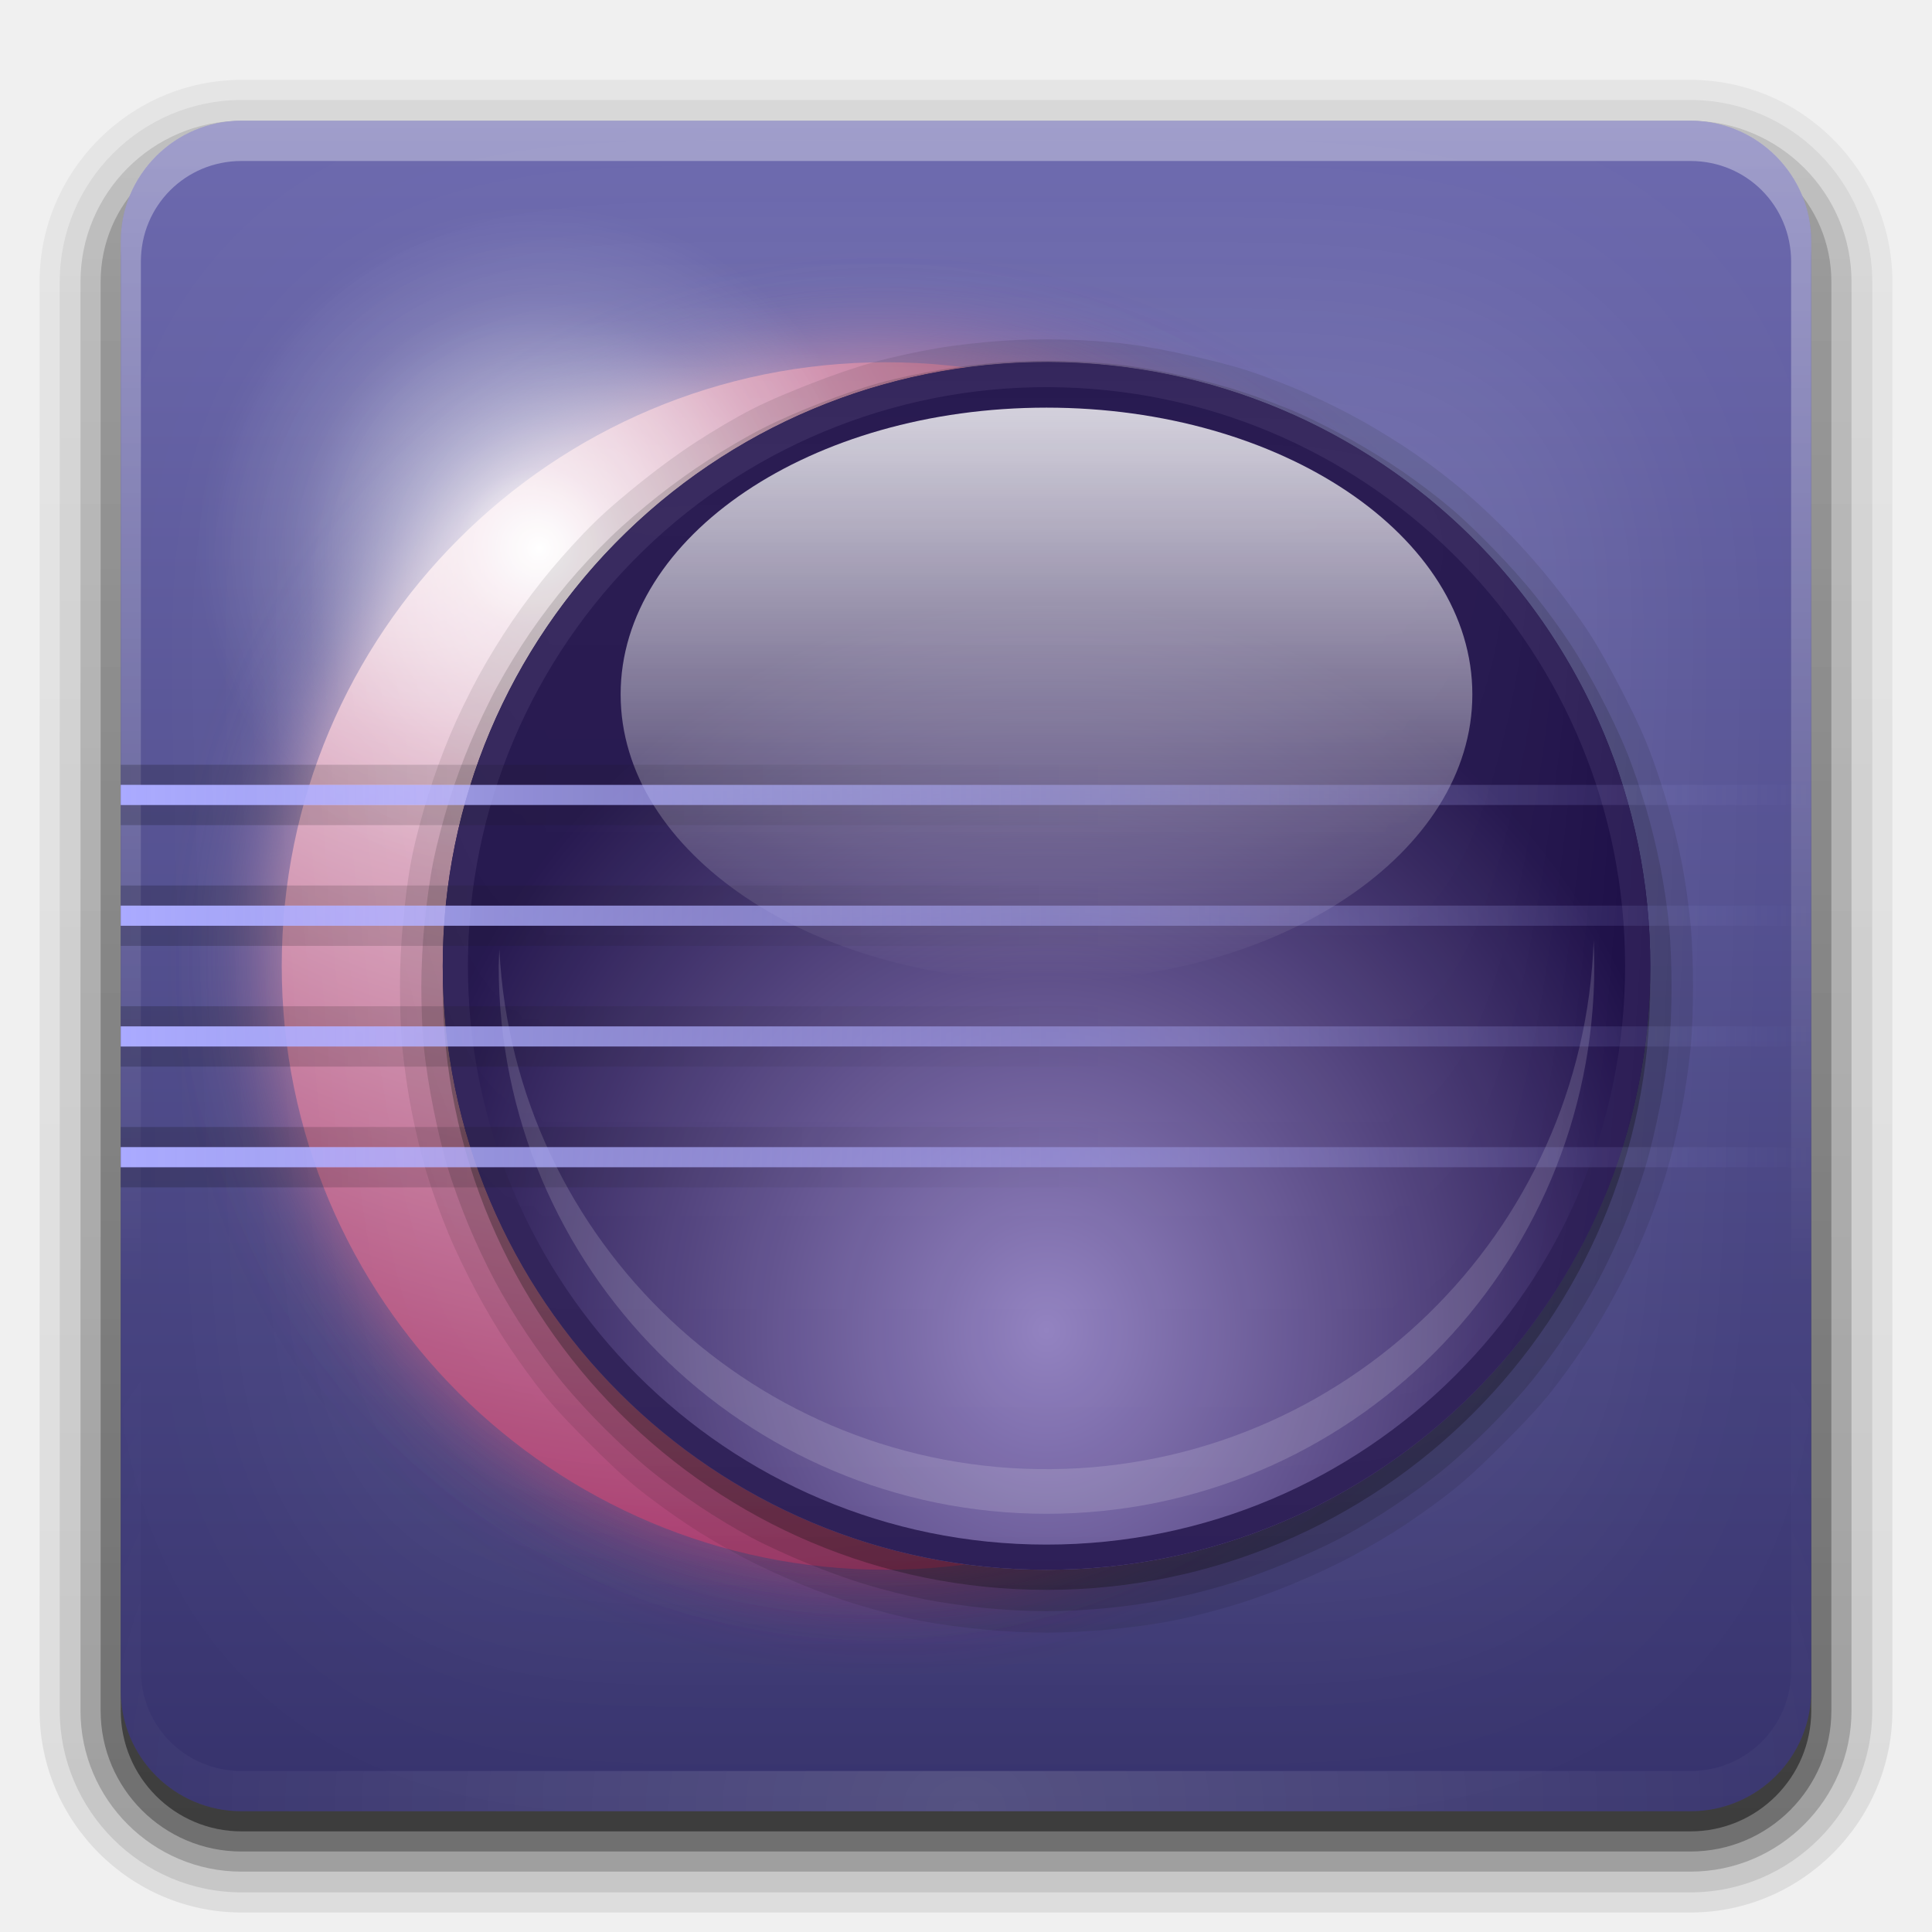
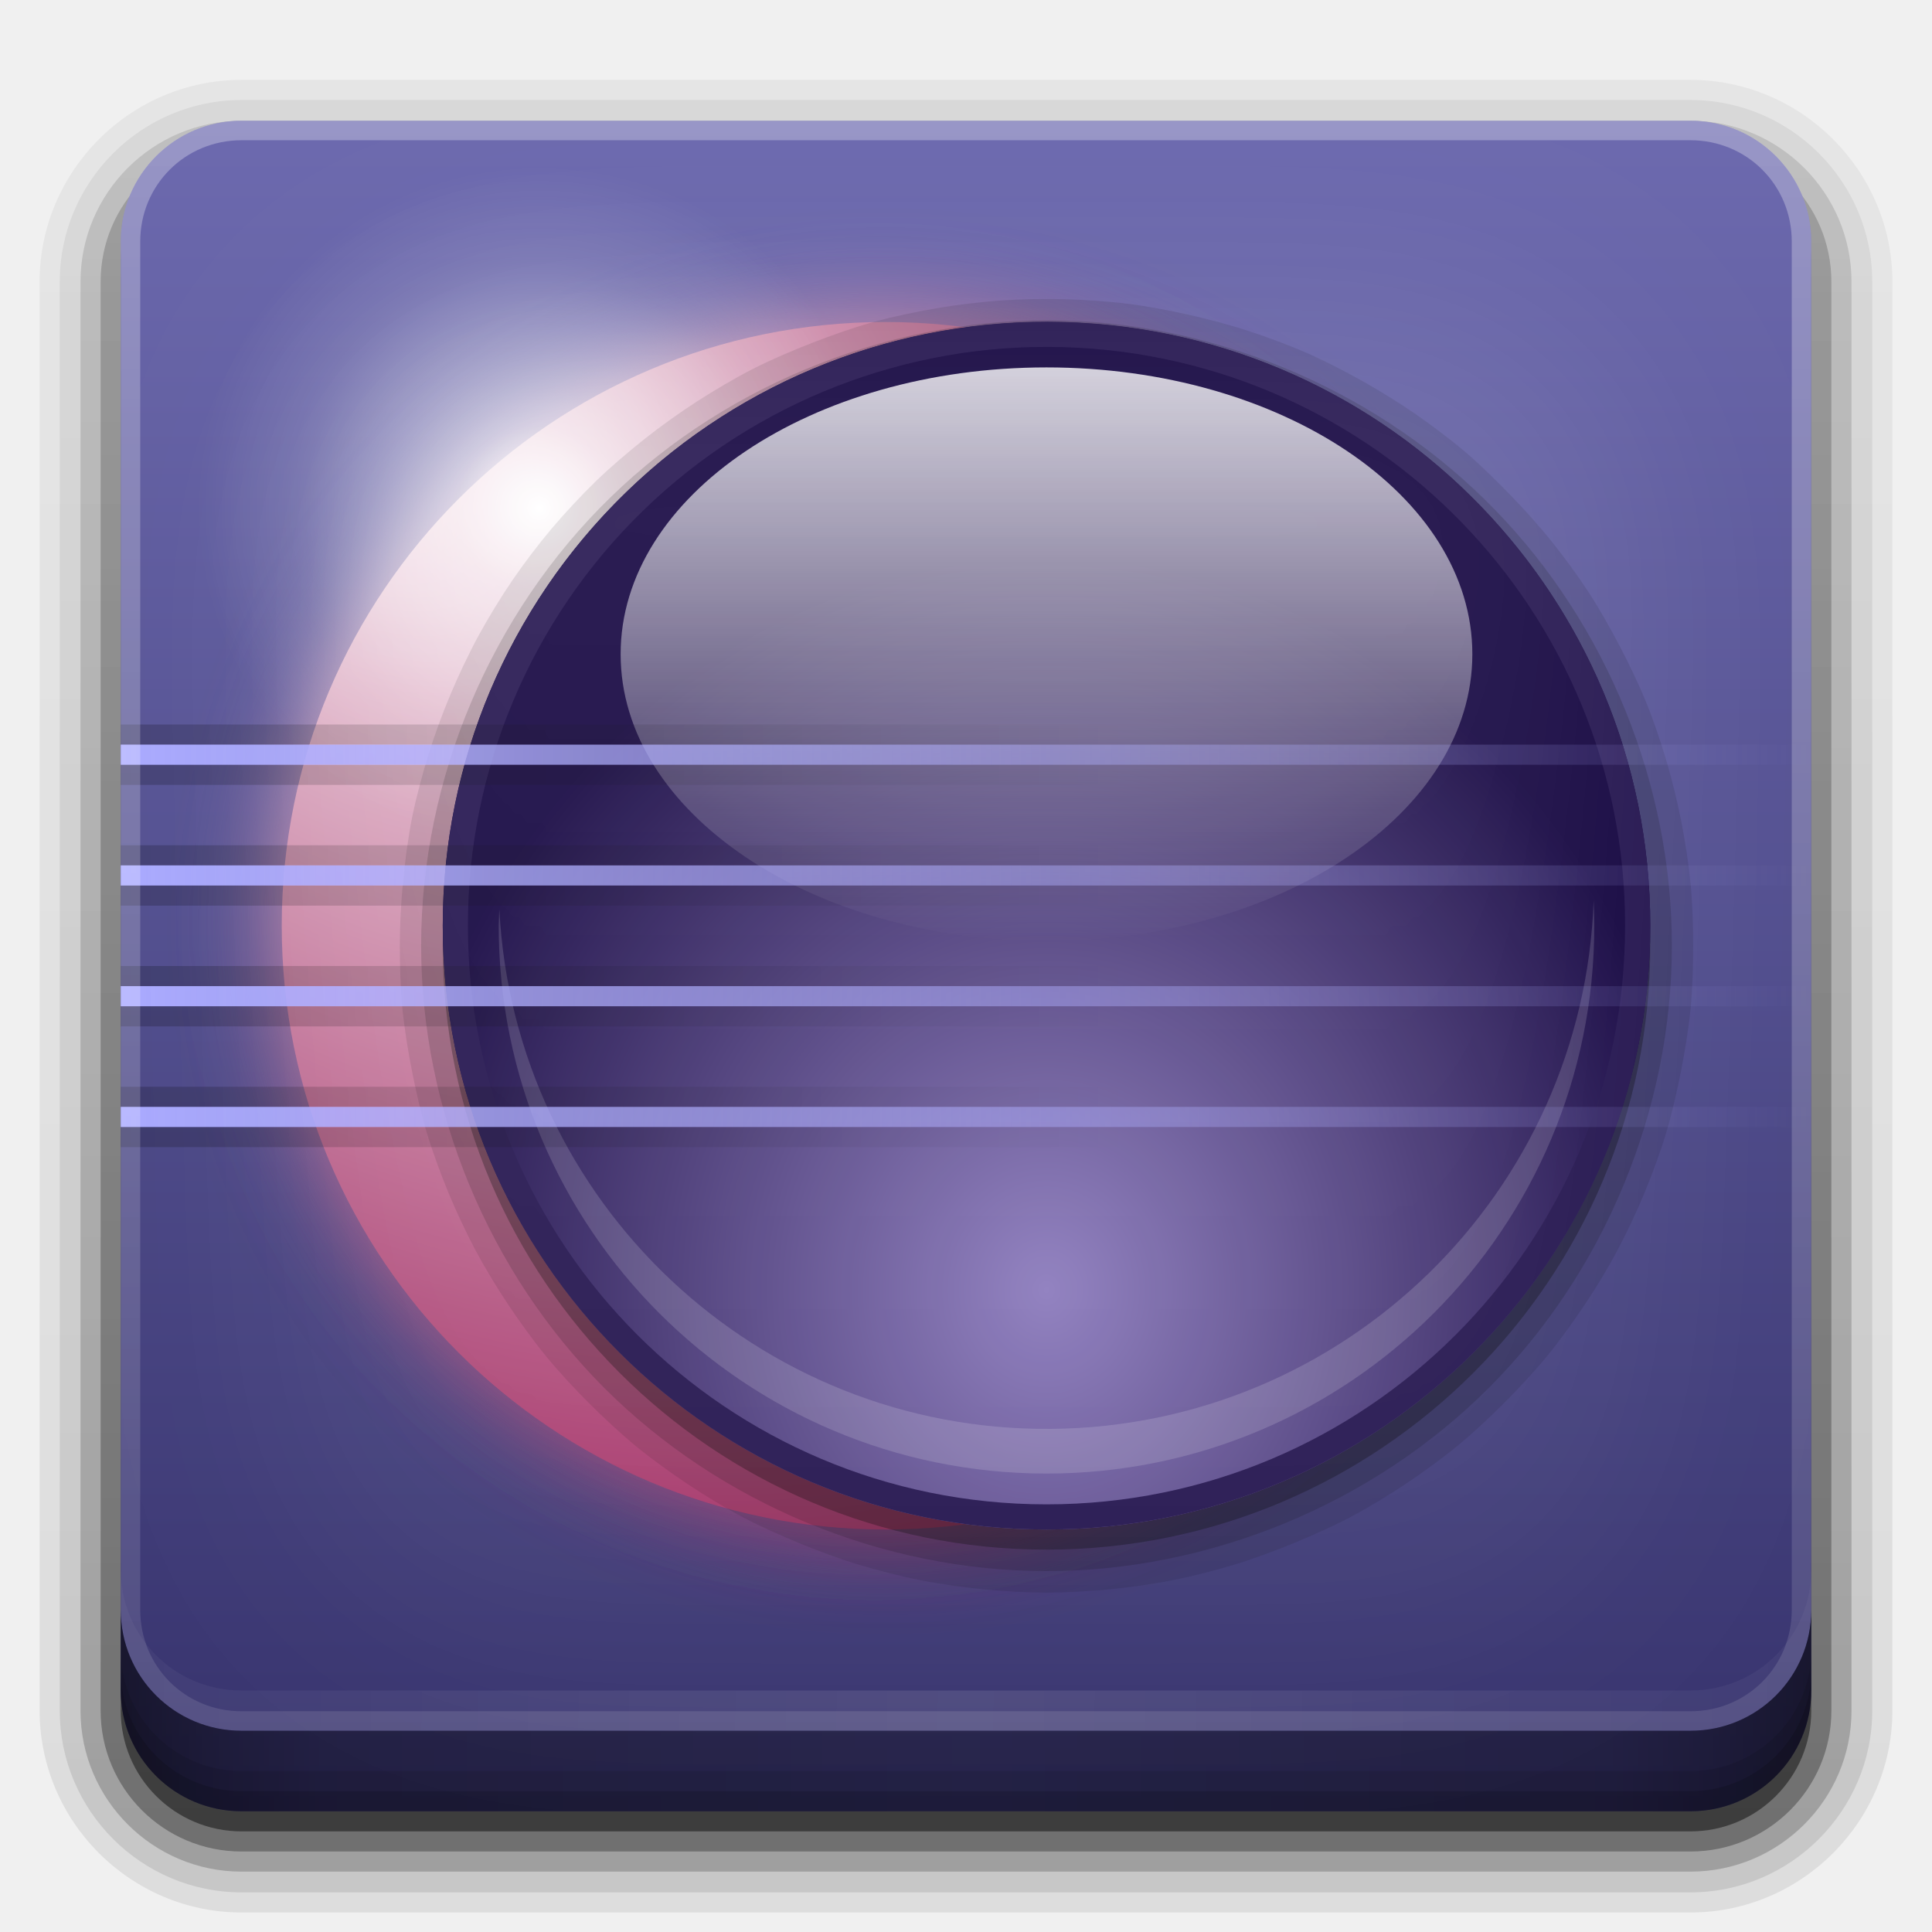
<svg xmlns="http://www.w3.org/2000/svg" xmlns:xlink="http://www.w3.org/1999/xlink" width="96" height="96" id="svg2408" version="1.0">
  <defs id="defs2410">
    <linearGradient id="linearGradient4014">
      <stop style="stop-color:#8c7bbd;stop-opacity:1;" offset="0" id="stop4018" />
      <stop style="stop-color:#150641;stop-opacity:1;" offset="1" id="stop4024" />
    </linearGradient>
    <linearGradient id="linearGradient3919">
      <stop style="stop-color:#aaaaff;stop-opacity:1;" offset="0" id="stop3921" />
      <stop style="stop-color:#aaaaff;stop-opacity:0;" offset="1" id="stop3923" />
    </linearGradient>
    <linearGradient id="linearGradient3864">
      <stop style="stop-color:#ffffff;stop-opacity:1;" offset="0" id="stop3866" />
      <stop id="stop3872" offset="0.24" style="stop-color:#ffffff;stop-opacity:0.574;" />
      <stop style="stop-color:#ffffff;stop-opacity:0.147;" offset="0.687" id="stop3874" />
      <stop id="stop3878" offset="0.742" style="stop-color:#ffffff;stop-opacity:0.109;" />
      <stop style="stop-color:#ffffff;stop-opacity:0;" offset="1" id="stop3868" />
    </linearGradient>
    <linearGradient id="linearGradient3791">
      <stop id="stop3793" offset="0" style="stop-color:#36326c;stop-opacity:1;" />
      <stop id="stop3795" offset="1" style="stop-color:#6d6aaf;stop-opacity:1;" />
    </linearGradient>
    <linearGradient id="ButtonShadow" gradientTransform="scale(1.005865,0.994169)" x1="45.448" y1="92.54" x2="45.448" y2="7.017" gradientUnits="userSpaceOnUse">
      <stop style="stop-color:#000000;stop-opacity:1;" offset="0" id="stop3750" />
      <stop style="stop-color:#000000;stop-opacity:0.588;" offset="1" id="stop3752" />
    </linearGradient>
    <linearGradient id="linearGradient3737">
      <stop style="stop-color:#ffffff;stop-opacity:1;" offset="0" id="stop3739" />
      <stop style="stop-color:#ffffff;stop-opacity:0;" offset="1" id="stop3741" />
    </linearGradient>
    <linearGradient id="linearGradient3700">
      <stop style="stop-color:#2276c5;stop-opacity:1;" offset="0" id="stop3702" />
      <stop style="stop-color:#68baf4;stop-opacity:1;" offset="1" id="stop3704" />
    </linearGradient>
    <linearGradient xlink:href="#linearGradient3700" id="linearGradient3706" x1="48" y1="90" x2="48" y2="5.988" gradientUnits="userSpaceOnUse" />
    <linearGradient xlink:href="#linearGradient3737" id="linearGradient3743" x1="36.357" y1="6" x2="36.357" y2="63.893" gradientUnits="userSpaceOnUse" />
    <filter id="filter3174">
      <feGaussianBlur stdDeviation="1.71" id="feGaussianBlur3176" />
    </filter>
-     <linearGradient xlink:href="#linearGradient3737" id="linearGradient3188" gradientUnits="userSpaceOnUse" x1="36.357" y1="6" x2="36.357" y2="63.893" />
    <filter id="filter3794" x="-0.192" width="1.384" y="-0.192" height="1.384">
      <feGaussianBlur stdDeviation="5.28" id="feGaussianBlur3796" />
    </filter>
    <linearGradient xlink:href="#linearGradient3737" id="linearGradient3613" x1="48" y1="20.221" x2="48" y2="138.661" gradientUnits="userSpaceOnUse" />
-     <radialGradient xlink:href="#linearGradient3737" id="radialGradient3619" cx="48" cy="90.172" fx="48" fy="90.172" r="42" gradientTransform="matrix(1.157313,0,0,0.9959077,-7.551021,0.1971319)" gradientUnits="userSpaceOnUse" />
    <clipPath clipPathUnits="userSpaceOnUse" id="clipPath3613">
      <rect ry="6" rx="6" y="6" x="6" height="84" width="84" id="rect3615" style="fill:#ffffff;fill-opacity:1;fill-rule:nonzero;stroke:none" />
    </clipPath>
    <linearGradient xlink:href="#linearGradient3791" id="linearGradient3617" gradientUnits="userSpaceOnUse" x1="48" y1="90" x2="48" y2="5.988" />
    <linearGradient xlink:href="#ButtonShadow-0" id="linearGradient3788" gradientUnits="userSpaceOnUse" gradientTransform="matrix(1.02381,0,0,1.011905,-1.142857,-98.07143)" x1="32.251" y1="6.132" x2="32.251" y2="90.239" />
    <linearGradient id="ButtonShadow-0" gradientTransform="matrix(1.005865,0,0,0.994169,100,0)" x1="45.448" y1="92.54" x2="45.448" y2="7.017" gradientUnits="userSpaceOnUse">
      <stop style="stop-color:#000000;stop-opacity:1;" offset="0" id="stop3750-8" />
      <stop style="stop-color:#000000;stop-opacity:0.588;" offset="1" id="stop3752-5" />
    </linearGradient>
    <linearGradient xlink:href="#ButtonShadow-0" id="linearGradient3780" gradientUnits="userSpaceOnUse" gradientTransform="matrix(1.02381,0,0,1.011905,-1.142857,-98.07143)" x1="32.251" y1="6.132" x2="32.251" y2="90.239" />
    <linearGradient id="linearGradient2994" gradientTransform="matrix(1.005865,0,0,0.994169,100,0)" x1="45.448" y1="92.54" x2="45.448" y2="7.017" gradientUnits="userSpaceOnUse">
      <stop style="stop-color:#000000;stop-opacity:1;" offset="0" id="stop2996" />
      <stop style="stop-color:#000000;stop-opacity:0.588;" offset="1" id="stop2998" />
    </linearGradient>
    <linearGradient xlink:href="#ButtonShadow-0" id="linearGradient3772" gradientUnits="userSpaceOnUse" gradientTransform="matrix(1.02381,0,0,1.011905,-1.142857,-98.07143)" x1="32.251" y1="6.132" x2="32.251" y2="90.239" />
    <linearGradient id="linearGradient3001" gradientTransform="matrix(1.005865,0,0,0.994169,100,0)" x1="45.448" y1="92.54" x2="45.448" y2="7.017" gradientUnits="userSpaceOnUse">
      <stop style="stop-color:#000000;stop-opacity:1;" offset="0" id="stop3003" />
      <stop style="stop-color:#000000;stop-opacity:0.588;" offset="1" id="stop3005" />
    </linearGradient>
    <linearGradient xlink:href="#ButtonShadow-0" id="linearGradient3725" gradientUnits="userSpaceOnUse" gradientTransform="matrix(1.02381,0,0,1.011905,-1.142857,-98.07143)" x1="32.251" y1="6.132" x2="32.251" y2="90.239" />
    <linearGradient id="linearGradient3008" gradientTransform="matrix(1.005865,0,0,0.994169,100,0)" x1="45.448" y1="92.54" x2="45.448" y2="7.017" gradientUnits="userSpaceOnUse">
      <stop style="stop-color:#000000;stop-opacity:1;" offset="0" id="stop3010" />
      <stop style="stop-color:#000000;stop-opacity:0.588;" offset="1" id="stop3012" />
    </linearGradient>
    <linearGradient xlink:href="#ButtonShadow-0" id="linearGradient3721" gradientUnits="userSpaceOnUse" gradientTransform="translate(0,-97)" x1="32.251" y1="6.132" x2="32.251" y2="90.239" />
    <linearGradient id="linearGradient3015" gradientTransform="matrix(1.005865,0,0,0.994169,100,0)" x1="45.448" y1="92.54" x2="45.448" y2="7.017" gradientUnits="userSpaceOnUse">
      <stop style="stop-color:#000000;stop-opacity:1;" offset="0" id="stop3017" />
      <stop style="stop-color:#000000;stop-opacity:0;" offset="1" id="stop3019" />
    </linearGradient>
    <linearGradient y2="90.239" x2="32.251" y1="6.132" x1="32.251" gradientTransform="matrix(1.02381,0,0,1.011905,-1.142857,-98.07143)" gradientUnits="userSpaceOnUse" id="linearGradient3026" xlink:href="#ButtonShadow-0" />
    <radialGradient gradientTransform="matrix(1.9321,1.82407,-1.01344,1.07346,2.36022,-20.6205)" gradientUnits="userSpaceOnUse" xlink:href="#linearGradient4281" id="radialGradient4279" fy="12.788" fx="7.028" r="20.571" cy="13.351" cx="9.33" />
    <radialGradient gradientTransform="matrix(1.49376,1.39048,-1.00586,1.08057,5.61124,-17.4)" gradientUnits="userSpaceOnUse" xlink:href="#linearGradient4244" id="radialGradient4250" fy="11.953" fx="8.065" r="20.571" cy="12.516" cx="10.367" />
    <linearGradient id="linearGradient3216">
      <stop id="stop3224" offset="0" style="stop-color: rgb(255, 255, 255); stop-opacity: 1;" />
      <stop id="stop3237" offset="0.008" style="stop-color: rgb(211, 191, 234); stop-opacity: 1;" />
      <stop id="stop3239" offset="0.023" style="stop-color: rgb(189, 159, 224); stop-opacity: 1;" />
      <stop id="stop3241" offset="0.033" style="stop-color: rgb(178, 143, 219); stop-opacity: 1;" />
      <stop id="stop3243" offset="0.071" style="stop-color: rgb(173, 135, 216); stop-opacity: 1;" />
      <stop id="stop3245" offset="0.242" style="stop-color: rgb(170, 131, 215); stop-opacity: 1;" />
      <stop id="stop3247" offset="0.246" style="stop-color: rgb(169, 129, 214); stop-opacity: 1;" />
      <stop id="stop3249" offset="0.248" style="stop-color: rgb(168, 128, 214); stop-opacity: 1;" />
      <stop id="stop3251" offset="0.249" style="stop-color: rgb(168, 127, 214); stop-opacity: 1;" />
      <stop id="stop3253" offset="0.25" style="stop-color: rgb(168, 127, 214); stop-opacity: 1;" />
      <stop id="stop3255" offset="0.25" style="stop-color: rgb(168, 127, 214); stop-opacity: 1;" />
      <stop id="stop3257" offset="0.25" style="stop-color: rgb(168, 127, 214); stop-opacity: 1;" />
      <stop id="stop3259" offset="0.25" style="stop-color: rgb(168, 127, 214); stop-opacity: 1;" />
      <stop id="stop3261" offset="0.25" style="stop-color: rgb(168, 127, 214); stop-opacity: 1;" />
      <stop id="stop3263" offset="0.25" style="stop-color: rgb(168, 127, 214); stop-opacity: 1;" />
      <stop id="stop3228" offset="0.25" style="stop-color: rgb(168, 127, 214); stop-opacity: 1;" />
      <stop id="stop3230" offset="0.375" style="stop-color: rgb(125, 63, 193); stop-opacity: 1;" />
      <stop id="stop3232" offset="0.438" style="stop-color: rgb(103, 31, 183); stop-opacity: 1;" />
      <stop id="stop3226" offset="0.5" style="stop-color: rgb(82, 0, 173); stop-opacity: 1;" />
      <stop id="stop3220" offset="1" style="stop-color: rgb(63, 0, 231); stop-opacity: 1;" />
    </linearGradient>
    <linearGradient id="linearGradient4244">
      <stop id="stop4246" offset="0" style="stop-color: rgb(255, 255, 255); stop-opacity: 1;" />
      <stop id="stop4267" offset="0.176" style="stop-color: rgb(175, 167, 198); stop-opacity: 1;" />
      <stop id="stop4261" offset="0.609" style="stop-color:#43477f;stop-opacity:1;" />
      <stop id="stop4270" offset="0.854" style="stop-color:#1a2351;stop-opacity:1;" />
      <stop id="stop4248" offset="1" style="stop-color:#000b2f;stop-opacity:1;" />
    </linearGradient>
    <linearGradient id="linearGradient4281">
      <stop id="stop4283" offset="0" style="stop-color:#f6e5ed;stop-opacity:1;" />
      <stop id="stop4285" offset="1" style="stop-color:#9f275f;stop-opacity:1;" />
    </linearGradient>
    <radialGradient xlink:href="#linearGradient4244" id="radialGradient3009" gradientUnits="userSpaceOnUse" gradientTransform="matrix(1.49376,1.39048,-1.00586,1.08057,5.61124,-17.4)" cx="10.367" cy="12.516" fx="8.065" fy="11.953" r="20.571" />
    <radialGradient xlink:href="#linearGradient4281" id="radialGradient3802" gradientUnits="userSpaceOnUse" gradientTransform="matrix(1.9321,1.82407,-1.01344,1.07346,126.2222,3.554102)" cx="9.33" cy="13.351" fx="7.028" fy="12.788" r="20.571" />
    <radialGradient xlink:href="#linearGradient4281" id="radialGradient3812" cx="19.146" cy="17.848" fx="19.146" fy="17.848" r="20.571" gradientTransform="matrix(1,0,0,0.9722222,0,0.6684297)" gradientUnits="userSpaceOnUse" />
    <radialGradient xlink:href="#linearGradient4244" id="radialGradient3837" gradientUnits="userSpaceOnUse" gradientTransform="matrix(1.49376,1.39048,-1.00586,1.08057,5.61124,-17.4)" cx="10.367" cy="12.516" fx="8.065" fy="11.953" r="20.571" />
    <radialGradient xlink:href="#linearGradient4281" id="radialGradient3839" gradientUnits="userSpaceOnUse" gradientTransform="matrix(2.541948,2.541948,-1.56993,1.56993,26.019,54.95466)" cx="11.912" cy="21.022" fx="11.912" fy="21.022" r="20.571" />
    <radialGradient xlink:href="#linearGradient4281" id="radialGradient3842" gradientUnits="userSpaceOnUse" gradientTransform="matrix(2.1784,2.08572,-1.466879,1.620855,17.18306,-13.81429)" cx="10.367" cy="12.516" fx="8.065" fy="11.953" r="20.571" />
    <radialGradient xlink:href="#linearGradient4244" id="radialGradient3846" gradientUnits="userSpaceOnUse" gradientTransform="matrix(2.1784,2.08572,-1.466879,1.620855,25.18306,-13.81429)" cx="10.367" cy="12.516" fx="8.065" fy="11.953" r="20.571" />
    <clipPath clipPathUnits="userSpaceOnUse" id="clipPath3850">
      <path id="path3852" style="fill:#ff0000;fill-opacity:1" d="M 78,48 A 30,30 0 0 1 18,48 30,30 0 1 1 78,48 z" />
    </clipPath>
-     <filter id="filter3858">
-       <feGaussianBlur stdDeviation="1.8" id="feGaussianBlur3860" />
-     </filter>
    <clipPath clipPathUnits="userSpaceOnUse" id="clipPath3890">
      <path id="path3892" style="fill:#ff0000;stroke:none" d="M 78,-32 A 30,30 0 0 1 18,-32 30,30 0 1 1 78,-32 z" />
    </clipPath>
-     <filter id="filter3894">
-       <feGaussianBlur stdDeviation="1.2" id="feGaussianBlur3896" />
-     </filter>
    <linearGradient xlink:href="#linearGradient3919" id="linearGradient3925" x1="6" y1="48" x2="90" y2="48" gradientUnits="userSpaceOnUse" />
    <linearGradient xlink:href="#linearGradient3015" id="linearGradient3953" gradientUnits="userSpaceOnUse" gradientTransform="translate(0,2)" x1="6" y1="48" x2="56.04" y2="48" />
    <linearGradient xlink:href="#linearGradient3737" id="linearGradient3963" x1="52" y1="19.253" x2="52" y2="52.815" gradientUnits="userSpaceOnUse" gradientTransform="matrix(0.9329919,0,0,0.849062,3.484422,3.906008)" />
    <radialGradient xlink:href="#linearGradient3864" id="radialGradient3965" gradientUnits="userSpaceOnUse" cx="26.786" cy="27.25" fx="26.786" fy="27.25" r="16.964" />
    <radialGradient xlink:href="#linearGradient4244" id="radialGradient3988" gradientUnits="userSpaceOnUse" gradientTransform="matrix(2.1784,2.08572,-1.466879,1.620855,25.18306,-103.8143)" cx="10.367" cy="12.516" fx="8.065" fy="11.953" r="20.571" />
    <linearGradient xlink:href="#linearGradient4244" id="linearGradient3994" gradientUnits="userSpaceOnUse" x1="52" y1="115.473" x2="52" y2="17.995" gradientTransform="matrix(0.8825,0,0,0.8825,6.11,5.639356)" />
    <linearGradient xlink:href="#linearGradient4244" id="linearGradient3998" gradientUnits="userSpaceOnUse" gradientTransform="matrix(0.8825,0,0,0.8825,6.11,2.639356)" x1="52" y1="115.473" x2="52" y2="17.995" />
    <radialGradient xlink:href="#linearGradient4014" id="radialGradient4026" cx="52" cy="66.105" fx="52" fy="66.105" r="30" gradientTransform="matrix(1.092874,-6.8394169e-8,7.6055756e-8,1.215299,-4.829454,-14.23232)" gradientUnits="userSpaceOnUse" />
    <filter id="filter4039">
      <feGaussianBlur stdDeviation="2.4" id="feGaussianBlur4041" />
    </filter>
+     <linearGradient id="linearGradient4390" x1="48" x2="48" y1="88" y2="-40" gradientTransform="matrix(1,0,0,-1,0,92)" gradientUnits="userSpaceOnUse" xlink:href="#linearGradient3737" />
+     <linearGradient id="linearGradient4429" x1="48" x2="112.12" y1="82" y2="82.455" gradientUnits="userSpaceOnUse" spreadMethod="reflect" xlink:href="#linearGradient3737" />
+     <linearGradient id="linearGradient3228" x1="90" x2="48" y1="88" y2="88" gradientUnits="userSpaceOnUse" spreadMethod="reflect">
+       <stop id="stop3894" stop-opacity=".588" offset="0" />
+       <stop id="stop3896" stop-opacity=".471" offset=".118" />
+       <stop id="stop3898" stop-opacity=".392" offset=".238" />
+       <stop id="stop3900" stop-opacity=".314" offset="1" />
+     </linearGradient>
+     <radialGradient xlink:href="#linearGradient4281" id="radialGradient1021" gradientUnits="userSpaceOnUse" gradientTransform="matrix(2.1784,2.08572,-1.466879,1.620855,17.18306,-13.81429)" cx="10.367" cy="12.516" fx="8.065" fy="11.953" r="20.571" />
  </defs>
  <g id="layer2" style="display:none">
    <rect style="opacity:0.9;fill:url(#ButtonShadow);fill-opacity:1;fill-rule:nonzero;stroke:none;filter:url(#filter3174)" id="rect3745" width="86" height="85" x="5" y="7" rx="6" ry="6" />
  </g>
  <g id="layer3">
    <path style="opacity:0.08;fill:url(#linearGradient3026);fill-opacity:1;fill-rule:nonzero;stroke:none;display:inline" id="path3786" d="m 12,-95.031 c -5.511,0 -10.031,4.52 -10.031,10.031 l 0,71 c 0,5.511 4.52,10.031 10.031,10.031 l 72,0 c 5.511,0 10.031,-4.52 10.031,-10.031 l 0,-71 c 0,-5.511 -4.52,-10.031 -10.031,-10.031 l -72,0 z" transform="scale(1,-1)" />
    <path style="opacity:0.1;fill:url(#linearGradient3780);fill-opacity:1;fill-rule:nonzero;stroke:none;display:inline" id="path3778" d="m 12,-94.031 c -4.972,0 -9.031,4.06 -9.031,9.031 l 0,71 c 0,4.972 4.06,9.031 9.031,9.031 l 72,0 c 4.972,0 9.031,-4.06 9.031,-9.031 l 0,-71 c 0,-4.972 -4.06,-9.031 -9.031,-9.031 l -72,0 z" transform="scale(1,-1)" />
    <path style="opacity:0.2;fill:url(#linearGradient3772);fill-opacity:1;fill-rule:nonzero;stroke:none;display:inline" id="path3770" d="m 12,-93 c -4.409,0 -8,3.591 -8,8 l 0,71 c 0,4.409 3.591,8 8,8 l 72,0 c 4.409,0 8,-3.591 8,-8 l 0,-71 c 0,-4.409 -3.591,-8 -8,-8 l -72,0 z" transform="scale(1,-1)" />
    <rect style="opacity:0.3;fill:url(#linearGradient3725);fill-opacity:1;fill-rule:nonzero;stroke:none;display:inline" id="rect3723" width="86" height="85" x="5" y="-92" rx="7" ry="7" transform="scale(1,-1)" />
    <rect transform="scale(1,-1)" ry="6" rx="6" y="-91" x="6" height="84" width="84" id="rect3716" style="opacity:0.45;fill:url(#linearGradient3721);fill-opacity:1;fill-rule:nonzero;stroke:none;display:inline" />
  </g>
  <g id="layer1">
    <rect style="fill:url(#linearGradient3617);fill-opacity:1;fill-rule:nonzero;stroke:none" id="rect2419" width="84" height="84" x="6" y="6" rx="6" ry="6" />
-     <path d="M 74,48 A 30,30 0 0 1 14,48 30,30 0 1 1 74,48 z" style="fill:url(#radialGradient3842);fill-opacity:1;filter:url(#filter4039)" id="path3015" />
-     <path id="path4043" style="fill:url(#radialGradient3842);fill-opacity:1;" d="M 74,48 A 30,30 0 0 1 14,48 30,30 0 1 1 74,48 z" />
-     <path style="opacity:0.35;fill:url(#linearGradient3188);fill-opacity:1;fill-rule:nonzero;stroke:none" d="M 12,6 C 8.676,6 6,8.676 6,12 l 0,2 0,68 0,2 c 0,0.335 0.041,0.651 0.094,0.969 0.049,0.296 0.097,0.597 0.188,0.875 0.01,0.03 0.021,0.064 0.031,0.094 0.099,0.288 0.235,0.547 0.375,0.812 0.145,0.274 0.316,0.536 0.5,0.781 0.184,0.246 0.374,0.473 0.594,0.688 0.44,0.428 0.943,0.815 1.5,1.094 0.279,0.14 0.573,0.247 0.875,0.344 -0.256,-0.1 -0.487,-0.236 -0.719,-0.375 -0.007,-0.004 -0.024,0.004 -0.031,0 -0.032,-0.019 -0.062,-0.043 -0.094,-0.062 -0.12,-0.077 -0.231,-0.164 -0.344,-0.25 -0.106,-0.081 -0.213,-0.161 -0.312,-0.25 C 8.478,88.557 8.309,88.373 8.156,88.188 8.049,88.057 7.938,87.922 7.844,87.781 7.819,87.743 7.805,87.695 7.781,87.656 7.716,87.553 7.651,87.452 7.594,87.344 7.493,87.149 7.388,86.928 7.312,86.719 7.305,86.697 7.289,86.678 7.281,86.656 7.249,86.564 7.245,86.469 7.219,86.375 7.188,86.268 7.148,86.172 7.125,86.062 7.052,85.721 7,85.364 7,85 L 7,83 7,15 7,13 C 7,10.218 9.218,8 12,8 l 2,0 68,0 2,0 c 2.782,0 5,2.218 5,5 l 0,2 0,68 0,2 c 0,0.364 -0.052,0.721 -0.125,1.062 -0.044,0.207 -0.088,0.398 -0.156,0.594 -0.008,0.022 -0.023,0.041 -0.031,0.062 -0.063,0.174 -0.138,0.367 -0.219,0.531 -0.042,0.083 -0.079,0.17 -0.125,0.25 -0.055,0.097 -0.127,0.188 -0.188,0.281 -0.094,0.141 -0.205,0.276 -0.312,0.406 -0.143,0.174 -0.303,0.347 -0.469,0.5 -0.011,0.01 -0.02,0.021 -0.031,0.031 -0.138,0.126 -0.285,0.234 -0.438,0.344 -0.103,0.073 -0.204,0.153 -0.312,0.219 -0.007,0.004 -0.024,-0.004 -0.031,0 -0.232,0.139 -0.463,0.275 -0.719,0.375 0.302,-0.097 0.596,-0.204 0.875,-0.344 0.557,-0.279 1.06,-0.666 1.5,-1.094 0.22,-0.214 0.409,-0.442 0.594,-0.688 0.184,-0.246 0.355,-0.508 0.5,-0.781 0.14,-0.265 0.276,-0.525 0.375,-0.812 0.01,-0.031 0.021,-0.063 0.031,-0.094 0.09,-0.278 0.139,-0.579 0.188,-0.875 C 89.959,84.651 90,84.335 90,84 l 0,-2 0,-68 0,-2 C 90,8.676 87.324,6 84,6 L 12,6 z" id="rect3728" />
-     <path id="path3615" d="M 12,90 C 8.676,90 6,87.324 6,84 L 6,82 6,14 6,12 c 0,-0.335 0.041,-0.651 0.094,-0.969 0.049,-0.296 0.097,-0.597 0.188,-0.875 C 6.291,10.126 6.302,10.093 6.312,10.062 6.411,9.775 6.547,9.515 6.688,9.25 6.832,8.976 7.003,8.714 7.188,8.469 7.372,8.223 7.561,7.995 7.781,7.781 8.221,7.353 8.724,6.967 9.281,6.688 9.56,6.548 9.855,6.441 10.156,6.344 9.9,6.444 9.67,6.58 9.438,6.719 c -0.007,0.004 -0.024,-0.004 -0.031,0 -0.032,0.019 -0.062,0.043 -0.094,0.062 -0.12,0.077 -0.231,0.164 -0.344,0.25 -0.106,0.081 -0.213,0.161 -0.312,0.25 C 8.478,7.443 8.309,7.627 8.156,7.812 8.049,7.943 7.938,8.078 7.844,8.219 7.819,8.257 7.805,8.305 7.781,8.344 7.716,8.447 7.651,8.548 7.594,8.656 7.493,8.851 7.388,9.072 7.312,9.281 7.305,9.303 7.289,9.322 7.281,9.344 7.249,9.436 7.245,9.531 7.219,9.625 7.188,9.732 7.148,9.828 7.125,9.938 7.052,10.279 7,10.636 7,11 l 0,2 0,68 0,2 c 0,2.782 2.218,5 5,5 l 2,0 68,0 2,0 c 2.782,0 5,-2.218 5,-5 l 0,-2 0,-68 0,-2 C 89,10.636 88.948,10.279 88.875,9.938 88.831,9.731 88.787,9.54 88.719,9.344 88.711,9.322 88.695,9.303 88.688,9.281 88.625,9.108 88.549,8.914 88.469,8.75 88.427,8.667 88.39,8.58 88.344,8.5 88.289,8.403 88.217,8.312 88.156,8.219 88.062,8.078 87.951,7.943 87.844,7.812 87.701,7.638 87.541,7.466 87.375,7.312 87.364,7.302 87.355,7.291 87.344,7.281 87.205,7.156 87.059,7.047 86.906,6.938 86.804,6.864 86.702,6.784 86.594,6.719 c -0.007,-0.004 -0.024,0.004 -0.031,0 -0.232,-0.139 -0.463,-0.275 -0.719,-0.375 0.302,0.097 0.596,0.204 0.875,0.344 0.557,0.279 1.06,0.666 1.5,1.094 0.22,0.214 0.409,0.442 0.594,0.688 0.184,0.246 0.355,0.508 0.5,0.781 0.14,0.265 0.276,0.525 0.375,0.812 0.01,0.031 0.021,0.063 0.031,0.094 0.09,0.278 0.139,0.579 0.188,0.875 C 89.959,11.349 90,11.665 90,12 l 0,2 0,68 0,2 c 0,3.324 -2.676,6 -6,6 l -72,0 z" style="opacity:0.15;fill:url(#radialGradient3619);fill-opacity:1;fill-rule:nonzero;stroke:none" />
    <g style="display:inline" id="layer1-2" transform="translate(25.75089,24.23809)" />
    <path id="path4277" style="fill:url(#radialGradient3802);fill-opacity:1;display:inline" d="m 168.433,47.984 a 20.571,20 0 0 1 -41.143,0 20.571,20 0 1 1 41.143,0 z" />
    <g style="display:inline" id="layer2-1" transform="translate(125.7509,24.23809)">
      <path d="m 44.571,23.81 a 20.571,20 0 1 1 -41.143,0 20.571,20 0 1 1 41.143,0 z" transform="translate(1.01587,0.253968)" style="fill:url(#radialGradient3009);fill-opacity:1" id="path4242" />
    </g>
    <g style="display:inline" id="layer4" transform="translate(125.7509,24.23809)">
      <path d="m 4.873,19.62 41.764,0" style="fill:#acbde1;fill-opacity:1;fill-rule:evenodd;stroke:#acbde1;stroke-width:0.718px;stroke-linecap:butt;stroke-linejoin:miter;stroke-opacity:1" id="path6086" />
      <path d="m 4.48,22.657 42.154,0" style="fill:#acbde1;fill-opacity:1;fill-rule:evenodd;stroke:#acbde1;stroke-width:0.722px;stroke-linecap:butt;stroke-linejoin:miter;stroke-opacity:1;display:inline" id="path6109" />
      <path d="m 4.494,25.669 42.154,0" style="fill:#acbde1;fill-opacity:1;fill-rule:evenodd;stroke:#acbde1;stroke-width:0.722px;stroke-linecap:butt;stroke-linejoin:miter;stroke-opacity:1;display:inline" id="path6111" />
      <path d="m 4.898,28.672 41.772,0" style="fill:#acbde1;fill-opacity:1;fill-rule:evenodd;stroke:#acbde1;stroke-width:0.718px;stroke-linecap:butt;stroke-linejoin:miter;stroke-opacity:1;display:inline" id="path6113" />
    </g>
-     <path style="color:#000000;fill:url(#radialGradient3965);fill-opacity:1;fill-rule:nonzero;stroke:none;stroke-width:1;marker:none;visibility:visible;display:inline;overflow:visible;enable-background:accumulate" id="path3862" d="m 43.75,27.25 a 16.964,16.964 0 1 1 -33.929,0 16.964,16.964 0 1 1 33.929,0 z" />
-     <path style="opacity:0.1;fill:#000000;fill-opacity:1" id="path3908" d="m 48.938,16.875 c -1.006,-0.029 -2.181,-0.009 -3.188,0.062 -1.005,0.071 -2.224,0.203 -3.219,0.375 -0.976,0.168 -2.137,0.413 -3.125,0.688 -0.987,0.274 -2.107,0.672 -3.031,1.031 -0.925,0.36 -2.056,0.817 -2.969,1.281 -0.91,0.463 -1.944,1.087 -2.781,1.625 -0.849,0.545 -1.805,1.249 -2.594,1.875 -0.777,0.617 -1.703,1.38 -2.438,2.094 -0.723,0.702 -1.538,1.603 -2.188,2.375 -0.649,0.771 -1.369,1.731 -1.938,2.562 -0.57,0.834 -1.205,1.866 -1.688,2.75 -0.488,0.893 -1.017,1.986 -1.406,2.906 -0.391,0.926 -0.796,2.035 -1.094,3 -0.294,0.952 -0.61,2.094 -0.812,3.094 -0.204,1.009 -0.339,2.236 -0.438,3.219 -0.1,1.001 -0.157,2.178 -0.156,3.188 2.5e-4,0.97 0.026,2.123 0.125,3.125 0.099,0.999 0.278,2.199 0.469,3.156 0.19,0.952 0.457,2.098 0.75,3.062 0.29,0.955 0.688,2.033 1.062,2.938 0.378,0.913 0.907,2 1.375,2.875 0.468,0.876 1.047,1.87 1.594,2.688 0.544,0.813 1.24,1.789 1.875,2.562 0.636,0.775 1.465,1.622 2.156,2.312 0.69,0.69 1.537,1.52 2.312,2.156 0.774,0.635 1.749,1.331 2.562,1.875 0.818,0.546 1.811,1.125 2.688,1.594 0.893,0.477 1.982,0.974 2.875,1.344 0.904,0.374 1.982,0.773 2.938,1.062 0.943,0.286 2.087,0.587 3.062,0.781 0.98,0.195 2.18,0.341 3.156,0.438 0.979,0.096 2.131,0.156 3.125,0.156 0.994,0 2.146,-0.06 3.125,-0.156 0.976,-0.096 2.177,-0.243 3.156,-0.438 0.975,-0.194 2.12,-0.495 3.062,-0.781 0.955,-0.29 2.033,-0.688 2.938,-1.062 0.893,-0.37 1.982,-0.866 2.875,-1.344 0.877,-0.468 1.87,-1.048 2.688,-1.594 0.814,-0.544 1.789,-1.24 2.562,-1.875 0.775,-0.636 1.622,-1.466 2.312,-2.156 0.691,-0.691 1.52,-1.538 2.156,-2.312 0.635,-0.774 1.331,-1.749 1.875,-2.562 0.547,-0.818 1.125,-1.812 1.594,-2.688 0.468,-0.875 0.997,-1.962 1.375,-2.875 0.375,-0.905 0.773,-1.983 1.062,-2.938 0.293,-0.965 0.56,-2.11 0.75,-3.062 C 79.722,54.324 79.901,53.124 80,52.125 80.099,51.123 80.125,49.97 80.125,49 80.125,48.042 80.094,46.888 80,45.906 c -0.094,-0.974 -0.254,-2.118 -0.438,-3.062 -0.186,-0.953 -0.473,-2.098 -0.75,-3.031 -0.273,-0.919 -0.631,-1.996 -1,-2.906 -0.371,-0.916 -0.901,-1.966 -1.344,-2.812 -0.444,-0.85 -0.994,-1.863 -1.531,-2.688 -0.534,-0.818 -1.21,-1.715 -1.812,-2.469 -0.613,-0.767 -1.392,-1.653 -2.062,-2.344 -0.659,-0.678 -1.49,-1.48 -2.25,-2.125 -0.747,-0.634 -1.647,-1.326 -2.438,-1.875 -0.804,-0.559 -1.814,-1.184 -2.656,-1.656 -0.836,-0.469 -1.85,-0.979 -2.75,-1.375 -0.901,-0.396 -1.995,-0.825 -2.906,-1.125 -0.932,-0.307 -2.032,-0.57 -2.969,-0.781 -0.936,-0.211 -2.087,-0.439 -3.062,-0.562 C 51.057,16.971 49.898,16.903 48.938,16.875 z" transform="translate(4,0)" />
    <g style="display:inline" id="g3831" transform="matrix(1.458333,0,0,1.5,11.51852,101.9048)">
      <path d="m 44.571,23.81 a 20.571,20 0 1 1 -41.143,0 20.571,20 0 1 1 41.143,0 z" transform="translate(1.01587,0.253968)" style="fill:url(#radialGradient3837);fill-opacity:1" id="path3833" />
    </g>
    <path id="path3835" d="m 48.875,108 c -7.999,-0.233 -16.042,2.895 -21.781,8.471 C 21.355,122.048 17.997,129.998 18,138 c 0.017,8.073 3.458,16.083 9.301,21.653 5.844,5.57 14.01,8.623 22.074,8.253 -6.707,-0.461 -13.216,-3.885 -17.823,-9.375 C 26.945,153.041 24.29,145.542 24.281,138 c 0.003,-7.569 2.674,-15.097 7.307,-20.597 4.633,-5.5 11.179,-8.914 17.912,-9.341 -0.208,-0.023 -0.416,-0.044 -0.625,-0.062 z" style="fill:url(#radialGradient3839);fill-opacity:1" />
-     <path d="M 82,49 A 30,30 0 0 1 22,49 30,30 0 1 1 82,49 z" style="opacity:0.3;fill:#000000;fill-opacity:1" id="path3898" />
-     <path style="opacity:0.15;fill:#000000;fill-opacity:1" id="path3904" d="m 48.906,17.938 c -0.964,-0.028 -2.132,-0.006 -3.094,0.062 -0.962,0.068 -2.143,0.211 -3.094,0.375 -0.95,0.164 -2.102,0.398 -3.031,0.656 -0.929,0.258 -2.039,0.65 -2.938,1 -0.899,0.35 -1.984,0.812 -2.844,1.25 -0.859,0.438 -1.876,1.041 -2.688,1.562 -0.811,0.521 -1.776,1.213 -2.531,1.812 -0.755,0.6 -1.652,1.359 -2.344,2.031 -0.692,0.672 -1.504,1.543 -2.125,2.281 -0.621,0.738 -1.331,1.673 -1.875,2.469 -0.544,0.796 -1.163,1.81 -1.625,2.656 -0.462,0.846 -0.968,1.924 -1.344,2.812 -0.375,0.888 -0.778,1.985 -1.062,2.906 -0.285,0.921 -0.59,2.055 -0.781,3 -0.191,0.945 -0.342,2.134 -0.438,3.094 -0.096,0.96 -0.157,2.129 -0.156,3.094 2.44e-4,0.946 0.032,2.089 0.125,3.031 0.093,0.942 0.284,2.103 0.469,3.031 0.185,0.928 0.444,2.063 0.719,2.969 0.275,0.906 0.669,1.969 1.031,2.844 0.362,0.874 0.866,1.947 1.312,2.781 0.446,0.835 1.037,1.807 1.562,2.594 0.526,0.787 1.212,1.737 1.812,2.469 0.601,0.732 1.393,1.581 2.062,2.25 0.669,0.669 1.518,1.462 2.25,2.062 0.732,0.6 1.682,1.287 2.469,1.812 0.787,0.526 1.759,1.116 2.594,1.562 0.835,0.446 1.907,0.919 2.781,1.281 0.874,0.362 1.938,0.757 2.844,1.031 0.906,0.275 2.041,0.565 2.969,0.75 0.928,0.185 2.089,0.345 3.031,0.438 0.942,0.093 2.085,0.156 3.031,0.156 0.946,0 2.089,-0.064 3.031,-0.156 0.942,-0.093 2.103,-0.253 3.031,-0.438 0.928,-0.185 2.063,-0.475 2.969,-0.75 0.906,-0.275 1.969,-0.669 2.844,-1.031 0.874,-0.362 1.947,-0.835 2.781,-1.281 0.835,-0.446 1.807,-1.037 2.594,-1.562 0.787,-0.526 1.737,-1.212 2.469,-1.812 0.732,-0.6 1.581,-1.393 2.25,-2.062 0.669,-0.669 1.462,-1.518 2.062,-2.25 0.601,-0.732 1.287,-1.682 1.812,-2.469 0.526,-0.787 1.116,-1.759 1.562,-2.594 0.446,-0.835 0.95,-1.907 1.312,-2.781 0.362,-0.874 0.756,-1.938 1.031,-2.844 0.275,-0.906 0.534,-2.041 0.719,-2.969 0.185,-0.928 0.376,-2.089 0.469,-3.031 0.093,-0.942 0.125,-2.085 0.125,-3.031 3.95e-4,-0.929 -0.036,-2.075 -0.125,-3 C 78.848,45.075 78.678,43.975 78.5,43.062 78.322,42.15 78.046,41.016 77.781,40.125 77.517,39.234 77.162,38.174 76.812,37.312 76.463,36.451 75.962,35.417 75.531,34.594 75.101,33.77 74.539,32.778 74.031,32 c -0.508,-0.778 -1.17,-1.68 -1.75,-2.406 -0.58,-0.726 -1.353,-1.583 -2,-2.25 -0.647,-0.667 -1.448,-1.461 -2.156,-2.062 -0.708,-0.601 -1.612,-1.282 -2.375,-1.812 -0.763,-0.53 -1.752,-1.139 -2.562,-1.594 -0.811,-0.454 -1.806,-0.969 -2.656,-1.344 -0.85,-0.374 -1.93,-0.772 -2.812,-1.062 -0.883,-0.291 -1.969,-0.577 -2.875,-0.781 -0.906,-0.205 -2.016,-0.415 -2.938,-0.531 -0.922,-0.116 -2.071,-0.192 -3,-0.219 z" transform="translate(4,0)" />
-     <path id="path3880" style="fill:url(#radialGradient4026);fill-opacity:1" d="M 82,48 A 30,30 0 0 1 22,48 30,30 0 1 1 82,48 z" />
-     <path style="fill:#ffffff;fill-opacity:1;opacity:0.15" d="M 79.188 46.719 A 27.214 27.214 0 0 1 24.812 47.188 A 27.214 27.214 0 0 0 24.781 48 A 27.214 27.214 0 0 0 79.219 48 A 27.214 27.214 0 0 0 79.188 46.719 z " id="path4028" />
-     <path d="m 73.16,34.504 a 21.16,14.248 0 0 1 -42.321,0 21.16,14.248 0 1 1 42.321,0 z" style="opacity:0.8;fill:url(#linearGradient3963);fill-opacity:1" id="path3955" />
    <path d="M 82,-42 A 30,30 0 0 1 22,-42 30,30 0 1 1 82,-42 z" style="fill:url(#radialGradient3988);fill-opacity:1" id="path3986" />
-     <path style="fill:#251650;fill-opacity:1" d="M 52.875 18 A 30 30 0 0 0 22 48 A 30 30 0 0 0 82 48 A 30 30 0 0 0 52.875 18 z M 52.844 19.25 A 28.741 28.741 0 0 1 80.75 48 A 28.741 28.741 0 0 1 23.25 48 A 28.741 28.741 0 0 1 52.844 19.25 z " id="path4001" />
-     <path style="opacity:0.2;color:#000000;fill:url(#linearGradient3953);fill-opacity:1;fill-rule:nonzero;stroke:none;stroke-width:2;marker:none;visibility:visible;display:inline;overflow:visible;enable-background:accumulate" d="m 6,38 0,1 84,0 0,-1 -84,0 z m 0,2 0,1 84,0 0,-1 -84,0 z m 0,4 0,1 84,0 0,-1 -84,0 z m 0,2 0,1 84,0 0,-1 -84,0 z m 0,4 0,1 84,0 0,-1 -84,0 z m 0,2 0,1 84,0 0,-1 -84,0 z m 0,4 0,1 84,0 0,-1 -84,0 z m 0,2 0,1 84,0 0,-1 -84,0 z" id="path3927" />
-     <path style="color:#000000;fill:url(#linearGradient3925);fill-opacity:1;fill-rule:nonzero;stroke:none;stroke-width:2;marker:none;visibility:visible;display:inline;overflow:visible;enable-background:accumulate" d="M 6 39 L 6 40 L 90 40 L 90 39 L 6 39 z M 6 45 L 6 46 L 90 46 L 90 45 L 6 45 z M 6 51 L 6 52 L 90 52 L 90 51 L 6 51 z M 6 57 L 6 58 L 90 58 L 90 57 L 6 57 z " id="rect3910" />
+     <g id="g1019" transform="translate(0,-1.999523)">
+       <path id="path3015" style="fill:url(#radialGradient1021);fill-opacity:1;filter:url(#filter4039)" d="M 74,48 A 30,30 0 0 1 14,48 30,30 0 1 1 74,48 Z" />
+       <path d="M 74,48 A 30,30 0 0 1 14,48 30,30 0 1 1 74,48 Z" style="fill:url(#radialGradient3842);fill-opacity:1" id="path4043" />
+       <circle id="path3862" style="color:#000000;display:inline;overflow:visible;visibility:visible;fill:url(#radialGradient3965);fill-opacity:1;fill-rule:nonzero;stroke:none;stroke-width:1;marker:none;enable-background:accumulate" cx="26.786" cy="27.25" r="16.964" />
+       <path transform="translate(4)" d="m 48.938,16.867 c -1.006,-0.029 -2.195,-0.007 -3.201,0.064 -1.005,0.071 -2.205,0.215 -3.199,0.387 -0.976,0.168 -2.149,0.405 -3.137,0.68 -0.987,0.274 -2.115,0.676 -3.039,1.035 -0.925,0.36 -2.029,0.828 -2.941,1.293 -0.91,0.463 -1.942,1.077 -2.779,1.615 -0.849,0.545 -1.83,1.249 -2.619,1.875 -0.777,0.617 -1.69,1.39 -2.424,2.104 -0.723,0.702 -1.549,1.588 -2.199,2.359 -0.649,0.771 -1.371,1.721 -1.939,2.553 -0.57,0.834 -1.197,1.864 -1.68,2.748 -0.488,0.893 -1.002,1.99 -1.391,2.91 -0.391,0.926 -0.802,2.041 -1.1,3.006 -0.294,0.952 -0.606,2.104 -0.809,3.104 -0.204,1.009 -0.355,2.216 -0.453,3.199 -0.1,1.001 -0.163,2.191 -0.162,3.201 2.5e-4,0.97 0.032,2.134 0.131,3.137 0.099,0.999 0.294,2.177 0.484,3.135 0.19,0.952 0.451,2.106 0.744,3.07 0.29,0.955 0.692,2.039 1.066,2.943 0.378,0.913 0.889,2.002 1.357,2.877 0.468,0.876 1.07,1.866 1.617,2.684 0.544,0.813 1.24,1.779 1.875,2.553 0.636,0.775 1.442,1.638 2.133,2.328 0.69,0.69 1.553,1.497 2.328,2.133 0.774,0.635 1.739,1.331 2.553,1.875 0.818,0.546 1.807,1.149 2.684,1.617 0.893,0.477 1.984,0.956 2.877,1.326 0.904,0.374 1.988,0.777 2.943,1.066 0.943,0.286 2.095,0.581 3.07,0.775 0.98,0.195 2.159,0.357 3.135,0.453 0.979,0.096 2.142,0.162 3.137,0.162 0.994,0 2.158,-0.066 3.137,-0.162 0.976,-0.096 2.155,-0.258 3.135,-0.453 0.975,-0.194 2.128,-0.489 3.07,-0.775 0.955,-0.29 2.039,-0.692 2.943,-1.066 0.893,-0.37 1.984,-0.849 2.877,-1.326 0.877,-0.468 1.866,-1.071 2.684,-1.617 0.814,-0.544 1.779,-1.24 2.553,-1.875 0.775,-0.636 1.638,-1.443 2.328,-2.133 0.691,-0.691 1.497,-1.554 2.133,-2.328 0.635,-0.774 1.331,-1.739 1.875,-2.553 0.547,-0.818 1.149,-1.808 1.617,-2.684 0.468,-0.875 0.979,-1.964 1.357,-2.877 0.375,-0.905 0.777,-1.989 1.066,-2.943 0.293,-0.965 0.555,-2.118 0.744,-3.07 0.191,-0.957 0.386,-2.136 0.484,-3.135 0.099,-1.002 0.131,-2.167 0.131,-3.137 4.07e-4,-0.958 -0.036,-2.122 -0.131,-3.104 -0.094,-0.974 -0.269,-2.095 -0.453,-3.039 -0.186,-0.953 -0.465,-2.104 -0.742,-3.037 -0.273,-0.919 -0.635,-2 -1.004,-2.91 -0.371,-0.916 -0.882,-1.966 -1.324,-2.812 -0.444,-0.85 -1.013,-1.86 -1.551,-2.684 -0.534,-0.818 -1.209,-1.735 -1.811,-2.488 -0.613,-0.767 -1.398,-1.638 -2.068,-2.328 -0.659,-0.678 -1.473,-1.488 -2.232,-2.133 -0.747,-0.634 -1.667,-1.326 -2.457,-1.875 -0.804,-0.559 -1.808,-1.176 -2.65,-1.648 C 62.875,20.473 61.863,19.947 60.963,19.551 60.062,19.154 58.966,18.751 58.055,18.451 57.122,18.144 56.016,17.854 55.08,17.643 54.144,17.431 53.016,17.217 52.041,17.094 51.066,16.971 49.898,16.895 48.938,16.867 Z" id="path3908" style="opacity:0.1;fill:#000000;fill-opacity:1" />
+       <path id="path3898" style="opacity:0.3;fill:#000000;fill-opacity:1" d="M 82,49 A 30,30 0 0 1 22,49 30,30 0 1 1 82,49 Z" />
+       <path transform="translate(4)" d="M 48.906,17.926 C 40.621,17.684 32.29,20.925 26.346,26.701 20.401,32.477 16.922,40.711 16.926,49 c 0.002,8.134 3.351,16.218 9.104,21.969 5.752,5.751 13.837,9.098 21.971,9.098 8.134,0 16.218,-3.347 21.971,-9.098 C 75.723,65.218 79.072,57.134 79.074,49 79.078,41.013 75.86,33.072 70.297,27.342 64.734,21.612 56.889,18.159 48.906,17.926 Z" id="path3904" style="opacity:0.15;fill:#000000;fill-opacity:1" />
+       <path d="M 82,48 A 30,30 0 0 1 22,48 30,30 0 1 1 82,48 Z" style="fill:url(#radialGradient4026);fill-opacity:1" id="path3880" />
+       <path id="path4028" d="M 79.188,46.719 A 27.214,27.214 0 0 1 24.812,47.188 27.214,27.214 0 0 0 24.781,48 27.219,27.219 0 0 0 79.219,48 27.214,27.214 0 0 0 79.188,46.719 Z" style="opacity:0.15;fill:#ffffff;fill-opacity:1" />
+       <path id="path3955" style="opacity:0.8;fill:url(#linearGradient3963);fill-opacity:1" d="m 73.16,34.504 a 21.16,14.248 0 0 1 -42.321,0 21.16,14.248 0 1 1 42.321,0 z" />
+       <path id="path4001" d="M 52.875,18 A 30,30 0 0 0 22,48 30,30 0 0 0 82,48 30,30 0 0 0 52.875,18 Z m -0.031,1.25 A 28.741,28.741 0 0 1 80.75,48 28.75,28.75 0 0 1 23.25,48 28.741,28.741 0 0 1 52.844,19.25 Z" style="fill:#251650;fill-opacity:1" />
+       <path id="path3927" d="m 6,38 v 1 h 84 v -1 z m 0,2 v 1 h 84 v -1 z m 0,4 v 1 h 84 v -1 z m 0,2 v 1 h 84 v -1 z m 0,4 v 1 h 84 v -1 z m 0,2 v 1 h 84 v -1 z m 0,4 v 1 h 84 v -1 z m 0,2 v 1 h 84 v -1 z" style="color:#000000;display:inline;overflow:visible;visibility:visible;opacity:0.2;fill:url(#linearGradient3953);fill-opacity:1;fill-rule:nonzero;stroke:none;stroke-width:2;marker:none;enable-background:accumulate" />
+       <path id="rect3910" d="m 6,39 v 1 h 84 v -1 z m 0,6 v 1 h 84 v -1 z m 0,6 v 1 h 84 v -1 z m 0,6 v 1 h 84 v -1 z" style="color:#000000;display:inline;overflow:visible;visibility:visible;fill:url(#linearGradient3925);fill-opacity:1;fill-rule:nonzero;stroke:none;stroke-width:2;marker:none;enable-background:accumulate" />
+     </g>
+     <g id="g907">
+       <path id="rect4377" d="M 12,86 C 8.676,86 6,83.324 6,80 V 12 C 6,8.676 8.676,6 12,6 h 72 c 3.324,0 6,2.676 6,6 v 68 c 0,3.324 -2.676,6 -6,6 z m 0,-0.969 h 72 c 2.805,0 5.031,-2.226 5.031,-5.031 v -68 c 0,-2.805 -2.226,-5.031 -5.031,-5.031 h -72 c -2.805,0 -5.031,2.226 -5.031,5.031 v 68 c 0,2.805 2.226,5.031 5.031,5.031 z" style="opacity:0.3;fill:url(#linearGradient4390)" />
+       <path id="rect4414" d="m 6,78 v 2 c 0,3.324 2.676,6 6,6 h 72 c 3.324,0 6,-2.676 6,-6 v -2 c 0,3.324 -2.676,6 -6,6 H 12 C 8.676,84 6,81.324 6,78 Z" style="opacity:0.1;fill:url(#linearGradient4429)" />
+       <g id="layer4-3">
+         <path style="fill:url(#linearGradient3228)" d="m 6,80 v 4 c 0,3.324 2.676,6 6,6 h 72 c 3.324,0 6,-2.676 6,-6 v -4 c 0,3.324 -2.676,6 -6,6 H 12 C 8.676,86 6,83.324 6,80 Z" id="path3888" />
+         <path style="color:#000000;opacity:0.1" d="m 6,82 v 2 c 0,3.324 2.676,6 6,6 h 72 c 3.324,0 6,-2.676 6,-6 v -2 c 0,3.324 -2.676,6 -6,6 H 12 C 8.676,88 6,85.324 6,82 Z" id="rect4345" />
+         <path style="color:#000000;opacity:0.15" d="m 6,83 v 1 c 0,3.324 2.676,6 6,6 h 72 c 3.324,0 6,-2.676 6,-6 v -1 c 0,3.324 -2.676,6 -6,6 H 12 C 8.676,89 6,86.324 6,83 Z" id="rect4336" />
+       </g>
+     </g>
  </g>
  <g id="layer5">
    <rect style="opacity:0.1;fill:url(#linearGradient3613);fill-opacity:1;fill-rule:nonzero;stroke:#ffffff;stroke-width:0.5;stroke-linecap:round;stroke-linejoin:miter;stroke-miterlimit:4;stroke-opacity:1;stroke-dasharray:none;stroke-dashoffset:0;filter:url(#filter3794)" id="rect3171" width="66" height="66" x="15" y="15" rx="12" ry="12" clip-path="url(#clipPath3613)" />
  </g>
</svg>
